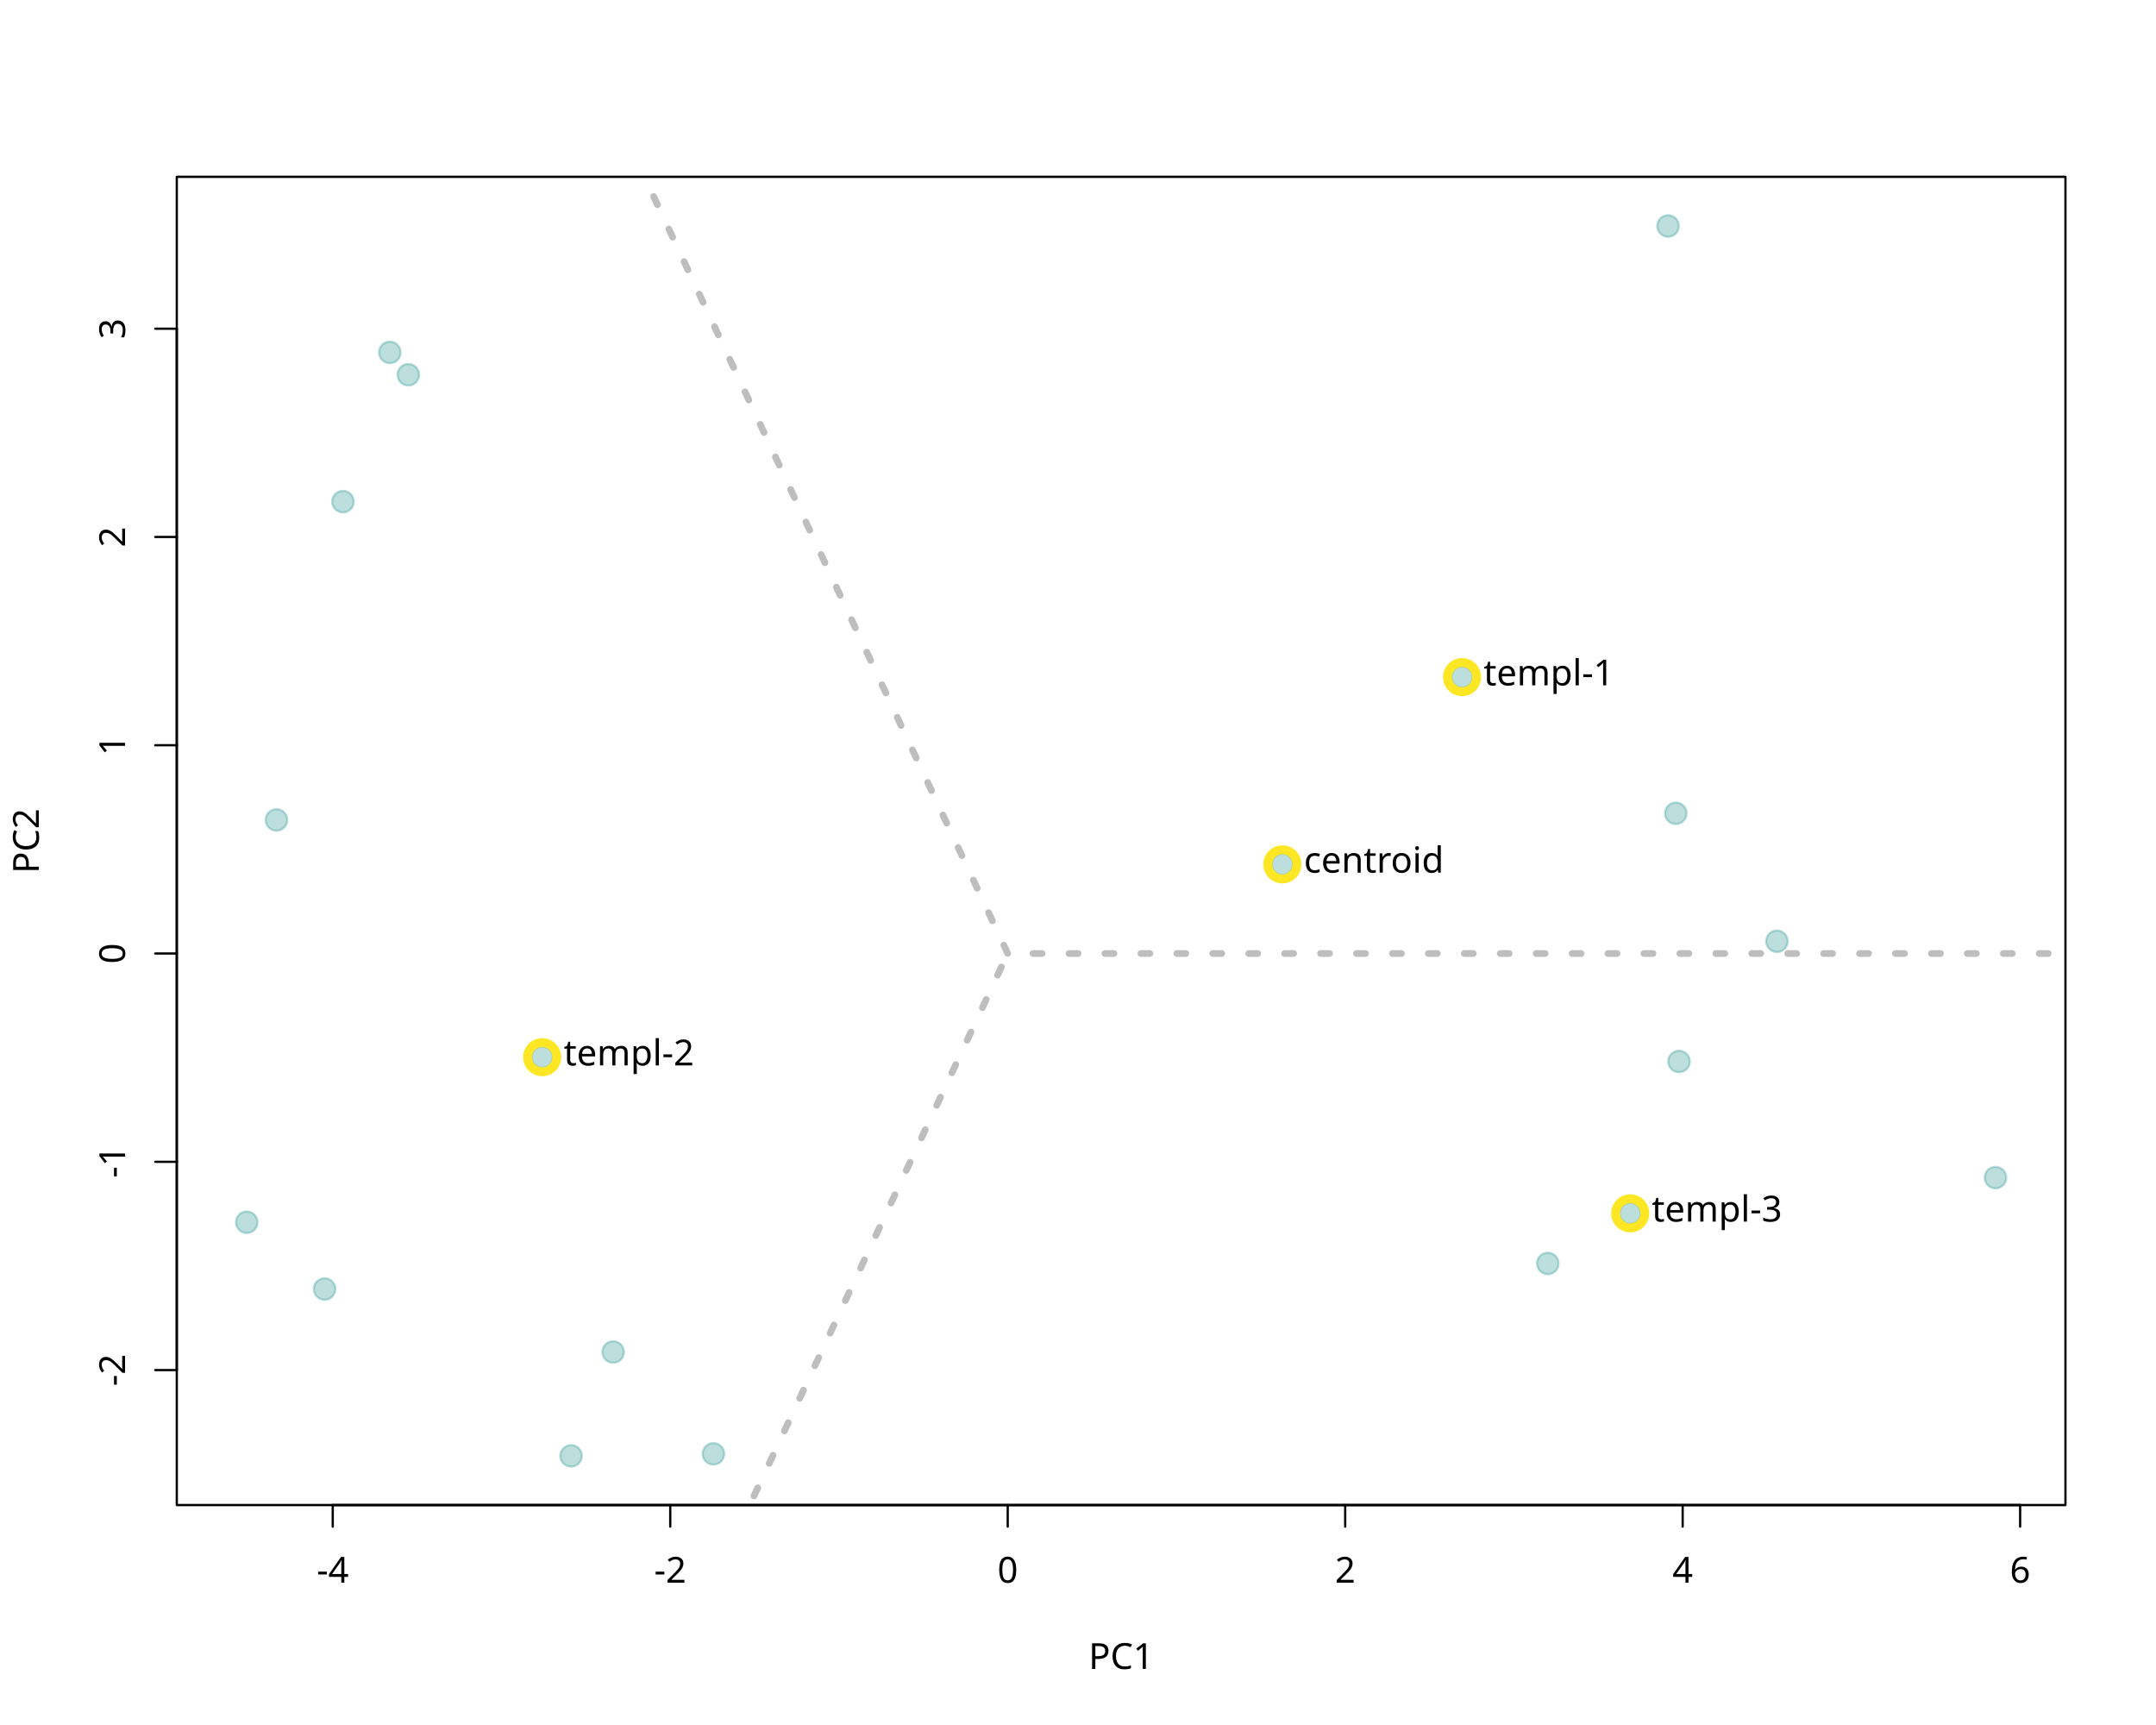
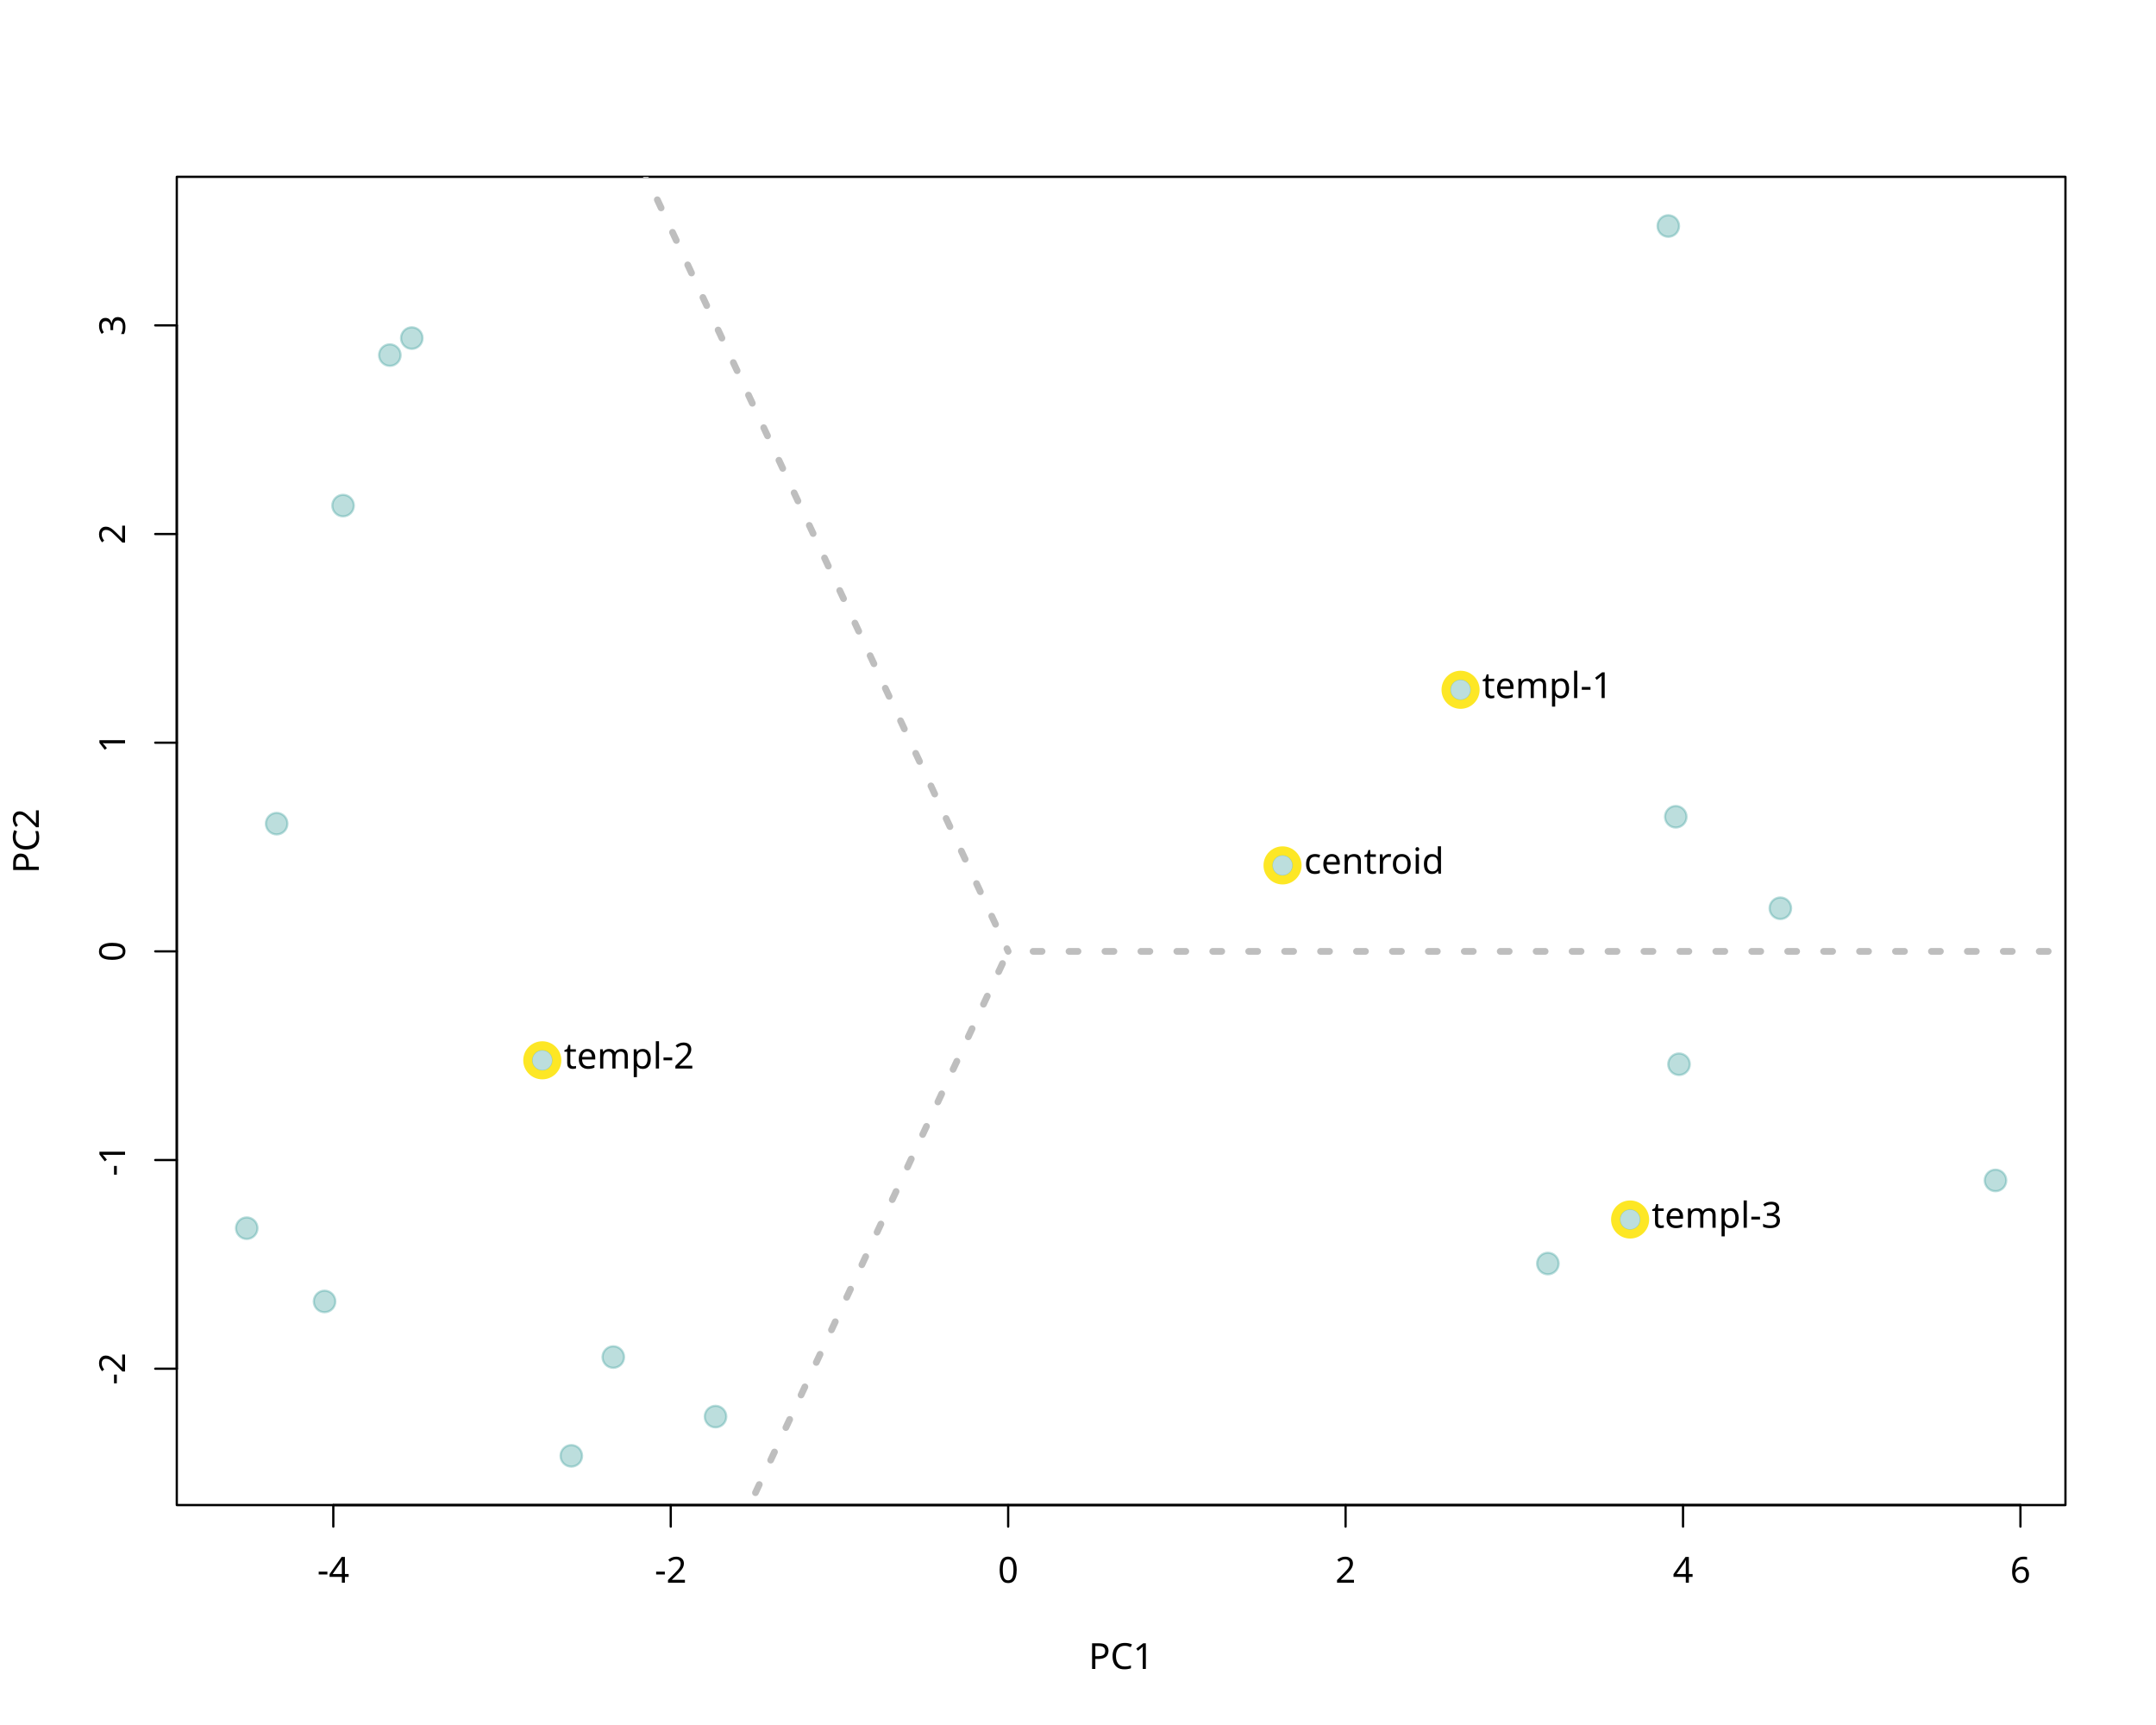
<svg xmlns="http://www.w3.org/2000/svg" class="svglite" data-engine-version="2.0" width="720.00pt" height="576.00pt" viewBox="0 0 720.00 576.00">
  <defs>
    <style type="text/css">
    .svglite line, .svglite polyline, .svglite polygon, .svglite path, .svglite rect, .svglite circle {
      fill: none;
      stroke: #000000;
      stroke-linecap: round;
      stroke-linejoin: round;
      stroke-miterlimit: 10.00;
    }
  </style>
  </defs>
  <rect width="100%" height="100%" style="stroke: none; fill: #FFFFFF;" />
  <defs>
    <clipPath id="cpMC4wMHw3MjAuMDB8MC4wMHw1NzYuMDA=">
      <rect x="0.00" y="0.00" width="720.00" height="576.00" />
    </clipPath>
  </defs>
  <g clip-path="url(#cpMC4wMHw3MjAuMDB8MC4wMHw1NzYuMDA=)">
</g>
  <defs>
    <clipPath id="cpNTkuMDR8Njg5Ljc2fDU5LjA0fDUwMi41Ng==">
      <rect x="59.04" y="59.04" width="630.72" height="443.52" />
    </clipPath>
  </defs>
  <g clip-path="url(#cpNTkuMDR8Njg5Ljc2fDU5LjA0fDUwMi41Ng==)">
-     <circle cx="557.05" cy="75.47" r="3.60" style="stroke-width: 0.75; stroke: #21908C; stroke-opacity: 0.30; fill: #21908C; fill-opacity: 0.30;" />
-     <circle cx="516.89" cy="421.88" r="3.60" style="stroke-width: 0.75; stroke: #21908C; stroke-opacity: 0.30; fill: #21908C; fill-opacity: 0.30;" />
-     <circle cx="666.40" cy="393.22" r="3.60" style="stroke-width: 0.75; stroke: #21908C; stroke-opacity: 0.30; fill: #21908C; fill-opacity: 0.30;" />
-     <circle cx="593.41" cy="314.30" r="3.60" style="stroke-width: 0.75; stroke: #21908C; stroke-opacity: 0.30; fill: #21908C; fill-opacity: 0.30;" />
-     <circle cx="428.24" cy="288.62" r="3.60" style="stroke-width: 0.75; stroke: #21908C; stroke-opacity: 0.30; fill: #21908C; fill-opacity: 0.30;" />
-     <circle cx="559.64" cy="271.57" r="3.60" style="stroke-width: 0.75; stroke: #21908C; stroke-opacity: 0.30; fill: #21908C; fill-opacity: 0.30;" />
-     <circle cx="560.71" cy="354.44" r="3.60" style="stroke-width: 0.75; stroke: #21908C; stroke-opacity: 0.30; fill: #21908C; fill-opacity: 0.30;" />
-     <circle cx="544.42" cy="405.15" r="3.60" style="stroke-width: 0.75; stroke: #21908C; stroke-opacity: 0.30; fill: #21908C; fill-opacity: 0.30;" />
-     <circle cx="488.26" cy="226.10" r="3.60" style="stroke-width: 0.75; stroke: #21908C; stroke-opacity: 0.30; fill: #21908C; fill-opacity: 0.30;" />
-     <circle cx="190.71" cy="486.13" r="3.60" style="stroke-width: 0.75; stroke: #21908C; stroke-opacity: 0.30; fill: #21908C; fill-opacity: 0.30;" />
-     <circle cx="204.77" cy="451.45" r="3.60" style="stroke-width: 0.75; stroke: #21908C; stroke-opacity: 0.30; fill: #21908C; fill-opacity: 0.30;" />
-     <circle cx="108.40" cy="430.42" r="3.60" style="stroke-width: 0.75; stroke: #21908C; stroke-opacity: 0.30; fill: #21908C; fill-opacity: 0.30;" />
-     <circle cx="92.33" cy="273.79" r="3.60" style="stroke-width: 0.75; stroke: #21908C; stroke-opacity: 0.30; fill: #21908C; fill-opacity: 0.30;" />
-     <circle cx="82.40" cy="408.13" r="3.60" style="stroke-width: 0.75; stroke: #21908C; stroke-opacity: 0.30; fill: #21908C; fill-opacity: 0.30;" />
-     <circle cx="181.06" cy="353.01" r="3.60" style="stroke-width: 0.75; stroke: #21908C; stroke-opacity: 0.30; fill: #21908C; fill-opacity: 0.30;" />
-     <circle cx="114.53" cy="167.50" r="3.60" style="stroke-width: 0.75; stroke: #21908C; stroke-opacity: 0.30; fill: #21908C; fill-opacity: 0.30;" />
-     <circle cx="238.25" cy="485.46" r="3.60" style="stroke-width: 0.75; stroke: #21908C; stroke-opacity: 0.30; fill: #21908C; fill-opacity: 0.30;" />
-     <circle cx="130.18" cy="117.68" r="3.60" style="stroke-width: 0.75; stroke: #21908C; stroke-opacity: 0.30; fill: #21908C; fill-opacity: 0.30;" />
-     <circle cx="136.36" cy="125.13" r="3.60" style="stroke-width: 0.75; stroke: #21908C; stroke-opacity: 0.30; fill: #21908C; fill-opacity: 0.30;" />
+     <circle cx="557.13" cy="75.47" r="3.60" style="stroke-width: 0.75; stroke: #21908C; stroke-opacity: 0.30; fill: #21908C; fill-opacity: 0.30;" />
+     <circle cx="516.92" cy="421.91" r="3.60" style="stroke-width: 0.75; stroke: #21908C; stroke-opacity: 0.30; fill: #21908C; fill-opacity: 0.30;" />
+     <circle cx="666.40" cy="394.16" r="3.60" style="stroke-width: 0.75; stroke: #21908C; stroke-opacity: 0.30; fill: #21908C; fill-opacity: 0.30;" />
+     <circle cx="594.55" cy="303.28" r="3.60" style="stroke-width: 0.75; stroke: #21908C; stroke-opacity: 0.30; fill: #21908C; fill-opacity: 0.30;" />
+     <circle cx="428.31" cy="288.97" r="3.60" style="stroke-width: 0.75; stroke: #21908C; stroke-opacity: 0.30; fill: #21908C; fill-opacity: 0.30;" />
+     <circle cx="559.63" cy="272.73" r="3.60" style="stroke-width: 0.75; stroke: #21908C; stroke-opacity: 0.30; fill: #21908C; fill-opacity: 0.30;" />
+     <circle cx="560.71" cy="355.36" r="3.60" style="stroke-width: 0.75; stroke: #21908C; stroke-opacity: 0.30; fill: #21908C; fill-opacity: 0.30;" />
+     <circle cx="544.38" cy="407.21" r="3.60" style="stroke-width: 0.75; stroke: #21908C; stroke-opacity: 0.30; fill: #21908C; fill-opacity: 0.30;" />
+     <circle cx="487.76" cy="230.33" r="3.60" style="stroke-width: 0.75; stroke: #21908C; stroke-opacity: 0.30; fill: #21908C; fill-opacity: 0.30;" />
+     <circle cx="190.79" cy="486.13" r="3.60" style="stroke-width: 0.75; stroke: #21908C; stroke-opacity: 0.30; fill: #21908C; fill-opacity: 0.30;" />
+     <circle cx="204.81" cy="453.14" r="3.60" style="stroke-width: 0.75; stroke: #21908C; stroke-opacity: 0.30; fill: #21908C; fill-opacity: 0.30;" />
+     <circle cx="108.39" cy="434.57" r="3.60" style="stroke-width: 0.75; stroke: #21908C; stroke-opacity: 0.30; fill: #21908C; fill-opacity: 0.30;" />
+     <circle cx="92.39" cy="275.03" r="3.60" style="stroke-width: 0.75; stroke: #21908C; stroke-opacity: 0.30; fill: #21908C; fill-opacity: 0.30;" />
+     <circle cx="82.40" cy="410.11" r="3.60" style="stroke-width: 0.75; stroke: #21908C; stroke-opacity: 0.30; fill: #21908C; fill-opacity: 0.30;" />
+     <circle cx="181.10" cy="354.05" r="3.60" style="stroke-width: 0.75; stroke: #21908C; stroke-opacity: 0.30; fill: #21908C; fill-opacity: 0.30;" />
+     <circle cx="114.57" cy="168.82" r="3.60" style="stroke-width: 0.75; stroke: #21908C; stroke-opacity: 0.30; fill: #21908C; fill-opacity: 0.30;" />
+     <circle cx="238.95" cy="473.02" r="3.60" style="stroke-width: 0.75; stroke: #21908C; stroke-opacity: 0.30; fill: #21908C; fill-opacity: 0.30;" />
+     <circle cx="130.19" cy="118.57" r="3.60" style="stroke-width: 0.75; stroke: #21908C; stroke-opacity: 0.30; fill: #21908C; fill-opacity: 0.30;" />
+     <circle cx="137.52" cy="112.89" r="3.60" style="stroke-width: 0.75; stroke: #21908C; stroke-opacity: 0.30; fill: #21908C; fill-opacity: 0.30;" />
  </g>
  <g clip-path="url(#cpMC4wMHw3MjAuMDB8MC4wMHw1NzYuMDA=)">
-     <line x1="111.12" y1="502.56" x2="674.63" y2="502.56" style="stroke-width: 0.75;" />
-     <line x1="111.12" y1="502.56" x2="111.12" y2="509.76" style="stroke-width: 0.75;" />
-     <line x1="223.83" y1="502.56" x2="223.83" y2="509.76" style="stroke-width: 0.75;" />
-     <line x1="336.53" y1="502.56" x2="336.53" y2="509.76" style="stroke-width: 0.75;" />
-     <line x1="449.23" y1="502.56" x2="449.23" y2="509.76" style="stroke-width: 0.75;" />
-     <line x1="561.93" y1="502.56" x2="561.93" y2="509.76" style="stroke-width: 0.75;" />
-     <line x1="674.63" y1="502.56" x2="674.63" y2="509.76" style="stroke-width: 0.75;" />
-     <text x="111.12" y="528.48" text-anchor="middle" style="font-size: 12.00px; font-family: sans;" textLength="10.67px" lengthAdjust="spacingAndGlyphs">-4</text>
-     <text x="223.83" y="528.48" text-anchor="middle" style="font-size: 12.00px; font-family: sans;" textLength="10.67px" lengthAdjust="spacingAndGlyphs">-2</text>
-     <text x="336.53" y="528.48" text-anchor="middle" style="font-size: 12.00px; font-family: sans;" textLength="6.67px" lengthAdjust="spacingAndGlyphs">0</text>
-     <text x="449.23" y="528.48" text-anchor="middle" style="font-size: 12.00px; font-family: sans;" textLength="6.67px" lengthAdjust="spacingAndGlyphs">2</text>
-     <text x="561.93" y="528.48" text-anchor="middle" style="font-size: 12.00px; font-family: sans;" textLength="6.67px" lengthAdjust="spacingAndGlyphs">4</text>
-     <text x="674.63" y="528.48" text-anchor="middle" style="font-size: 12.00px; font-family: sans;" textLength="6.67px" lengthAdjust="spacingAndGlyphs">6</text>
-     <line x1="59.04" y1="457.48" x2="59.04" y2="109.76" style="stroke-width: 0.75;" />
-     <line x1="59.04" y1="457.48" x2="51.84" y2="457.48" style="stroke-width: 0.75;" />
-     <line x1="59.04" y1="387.94" x2="51.84" y2="387.94" style="stroke-width: 0.75;" />
-     <line x1="59.04" y1="318.39" x2="51.84" y2="318.39" style="stroke-width: 0.75;" />
-     <line x1="59.04" y1="248.85" x2="51.84" y2="248.85" style="stroke-width: 0.75;" />
-     <line x1="59.04" y1="179.30" x2="51.84" y2="179.30" style="stroke-width: 0.75;" />
-     <line x1="59.04" y1="109.76" x2="51.84" y2="109.76" style="stroke-width: 0.75;" />
-     <text transform="translate(41.76,457.48) rotate(-90)" text-anchor="middle" style="font-size: 12.00px; font-family: sans;" textLength="10.67px" lengthAdjust="spacingAndGlyphs">-2</text>
-     <text transform="translate(41.76,387.94) rotate(-90)" text-anchor="middle" style="font-size: 12.00px; font-family: sans;" textLength="10.67px" lengthAdjust="spacingAndGlyphs">-1</text>
-     <text transform="translate(41.76,318.39) rotate(-90)" text-anchor="middle" style="font-size: 12.00px; font-family: sans;" textLength="6.67px" lengthAdjust="spacingAndGlyphs">0</text>
-     <text transform="translate(41.76,248.85) rotate(-90)" text-anchor="middle" style="font-size: 12.00px; font-family: sans;" textLength="6.67px" lengthAdjust="spacingAndGlyphs">1</text>
-     <text transform="translate(41.76,179.30) rotate(-90)" text-anchor="middle" style="font-size: 12.00px; font-family: sans;" textLength="6.67px" lengthAdjust="spacingAndGlyphs">2</text>
-     <text transform="translate(41.76,109.76) rotate(-90)" text-anchor="middle" style="font-size: 12.00px; font-family: sans;" textLength="6.67px" lengthAdjust="spacingAndGlyphs">3</text>
+     <line x1="111.31" y1="502.56" x2="674.73" y2="502.56" style="stroke-width: 0.75;" />
+     <line x1="111.31" y1="502.56" x2="111.31" y2="509.76" style="stroke-width: 0.75;" />
+     <line x1="224.00" y1="502.56" x2="224.00" y2="509.76" style="stroke-width: 0.75;" />
+     <line x1="336.68" y1="502.56" x2="336.68" y2="509.76" style="stroke-width: 0.75;" />
+     <line x1="449.36" y1="502.56" x2="449.36" y2="509.76" style="stroke-width: 0.75;" />
+     <line x1="562.05" y1="502.56" x2="562.05" y2="509.76" style="stroke-width: 0.75;" />
+     <line x1="674.73" y1="502.56" x2="674.73" y2="509.76" style="stroke-width: 0.75;" />
+     <text x="111.31" y="528.48" text-anchor="middle" style="font-size: 12.00px; font-family: sans;" textLength="10.67px" lengthAdjust="spacingAndGlyphs">-4</text>
+     <text x="224.00" y="528.48" text-anchor="middle" style="font-size: 12.00px; font-family: sans;" textLength="10.67px" lengthAdjust="spacingAndGlyphs">-2</text>
+     <text x="336.68" y="528.48" text-anchor="middle" style="font-size: 12.00px; font-family: sans;" textLength="6.67px" lengthAdjust="spacingAndGlyphs">0</text>
+     <text x="449.36" y="528.48" text-anchor="middle" style="font-size: 12.00px; font-family: sans;" textLength="6.67px" lengthAdjust="spacingAndGlyphs">2</text>
+     <text x="562.05" y="528.48" text-anchor="middle" style="font-size: 12.00px; font-family: sans;" textLength="6.67px" lengthAdjust="spacingAndGlyphs">4</text>
+     <text x="674.73" y="528.48" text-anchor="middle" style="font-size: 12.00px; font-family: sans;" textLength="6.67px" lengthAdjust="spacingAndGlyphs">6</text>
+     <line x1="59.04" y1="457.03" x2="59.04" y2="108.64" style="stroke-width: 0.75;" />
+     <line x1="59.04" y1="457.03" x2="51.84" y2="457.03" style="stroke-width: 0.75;" />
+     <line x1="59.04" y1="387.35" x2="51.84" y2="387.35" style="stroke-width: 0.75;" />
+     <line x1="59.04" y1="317.67" x2="51.84" y2="317.67" style="stroke-width: 0.75;" />
+     <line x1="59.04" y1="247.99" x2="51.84" y2="247.99" style="stroke-width: 0.75;" />
+     <line x1="59.04" y1="178.32" x2="51.84" y2="178.32" style="stroke-width: 0.75;" />
+     <line x1="59.04" y1="108.64" x2="51.84" y2="108.64" style="stroke-width: 0.75;" />
+     <text transform="translate(41.76,457.03) rotate(-90)" text-anchor="middle" style="font-size: 12.00px; font-family: sans;" textLength="10.67px" lengthAdjust="spacingAndGlyphs">-2</text>
+     <text transform="translate(41.76,387.35) rotate(-90)" text-anchor="middle" style="font-size: 12.00px; font-family: sans;" textLength="10.67px" lengthAdjust="spacingAndGlyphs">-1</text>
+     <text transform="translate(41.76,317.67) rotate(-90)" text-anchor="middle" style="font-size: 12.00px; font-family: sans;" textLength="6.67px" lengthAdjust="spacingAndGlyphs">0</text>
+     <text transform="translate(41.76,247.99) rotate(-90)" text-anchor="middle" style="font-size: 12.00px; font-family: sans;" textLength="6.67px" lengthAdjust="spacingAndGlyphs">1</text>
+     <text transform="translate(41.76,178.32) rotate(-90)" text-anchor="middle" style="font-size: 12.00px; font-family: sans;" textLength="6.67px" lengthAdjust="spacingAndGlyphs">2</text>
+     <text transform="translate(41.76,108.64) rotate(-90)" text-anchor="middle" style="font-size: 12.00px; font-family: sans;" textLength="6.67px" lengthAdjust="spacingAndGlyphs">3</text>
    <polygon points="59.04,502.56 689.76,502.56 689.76,59.04 59.04,59.04 " style="stroke-width: 0.75; fill: none;" />
    <text x="374.40" y="557.28" text-anchor="middle" style="font-size: 12.00px; font-family: sans;" textLength="23.35px" lengthAdjust="spacingAndGlyphs">PC1</text>
    <text transform="translate(12.96,280.80) rotate(-90)" text-anchor="middle" style="font-size: 12.00px; font-family: sans;" textLength="23.35px" lengthAdjust="spacingAndGlyphs">PC2</text>
  </g>
  <g clip-path="url(#cpNTkuMDR8Njg5Ljc2fDU5LjA0fDUwMi41Ng==)">
-     <polyline points="3600.00,318.39 336.53,318.39 " style="stroke-width: 2.25; stroke: #BEBEBE; stroke-dasharray: 3.00,9.00;" />
-     <polyline points="-1159.71,-2880.00 336.53,318.39 " style="stroke-width: 2.25; stroke: #BEBEBE; stroke-dasharray: 3.00,9.00;" />
-     <polyline points="-1131.27,3456.00 336.53,318.39 " style="stroke-width: 2.25; stroke: #BEBEBE; stroke-dasharray: 3.00,9.00;" />
-     <circle cx="428.24" cy="288.62" r="4.86" style="stroke-width: 3.00; stroke: #FDE725;" />
-     <circle cx="488.26" cy="226.10" r="4.86" style="stroke-width: 3.00; stroke: #FDE725;" />
-     <circle cx="181.06" cy="353.01" r="4.86" style="stroke-width: 3.00; stroke: #FDE725;" />
-     <circle cx="544.42" cy="405.15" r="4.86" style="stroke-width: 3.00; stroke: #FDE725;" />
-     <text x="435.44" y="291.38" style="font-size: 12.00px; font-family: sans;" textLength="42.70px" lengthAdjust="spacingAndGlyphs">centroid</text>
-     <text x="495.46" y="228.85" style="font-size: 12.00px; font-family: sans;" textLength="40.02px" lengthAdjust="spacingAndGlyphs">templ-1</text>
-     <text x="188.26" y="355.76" style="font-size: 12.00px; font-family: sans;" textLength="40.02px" lengthAdjust="spacingAndGlyphs">templ-2</text>
-     <text x="551.62" y="407.90" style="font-size: 12.00px; font-family: sans;" textLength="40.02px" lengthAdjust="spacingAndGlyphs">templ-3</text>
+     <polyline points="3600.00,317.67 336.68,317.67 " style="stroke-width: 2.25; stroke: #BEBEBE; stroke-dasharray: 3.00,9.00;" />
+     <polyline points="-1156.16,-2880.00 336.68,317.67 " style="stroke-width: 2.25; stroke: #BEBEBE; stroke-dasharray: 3.00,9.00;" />
+     <polyline points="-1128.46,3456.00 336.68,317.67 " style="stroke-width: 2.25; stroke: #BEBEBE; stroke-dasharray: 3.00,9.00;" />
+     <circle cx="428.31" cy="288.97" r="4.86" style="stroke-width: 3.00; stroke: #FDE725;" />
+     <circle cx="487.76" cy="230.33" r="4.86" style="stroke-width: 3.00; stroke: #FDE725;" />
+     <circle cx="181.10" cy="354.05" r="4.86" style="stroke-width: 3.00; stroke: #FDE725;" />
+     <circle cx="544.38" cy="407.21" r="4.86" style="stroke-width: 3.00; stroke: #FDE725;" />
+     <text x="435.51" y="291.72" style="font-size: 12.00px; font-family: sans;" textLength="42.70px" lengthAdjust="spacingAndGlyphs">centroid</text>
+     <text x="494.96" y="233.08" style="font-size: 12.00px; font-family: sans;" textLength="40.02px" lengthAdjust="spacingAndGlyphs">templ-1</text>
+     <text x="188.30" y="356.80" style="font-size: 12.00px; font-family: sans;" textLength="40.02px" lengthAdjust="spacingAndGlyphs">templ-2</text>
+     <text x="551.58" y="409.96" style="font-size: 12.00px; font-family: sans;" textLength="40.02px" lengthAdjust="spacingAndGlyphs">templ-3</text>
  </g>
</svg>
